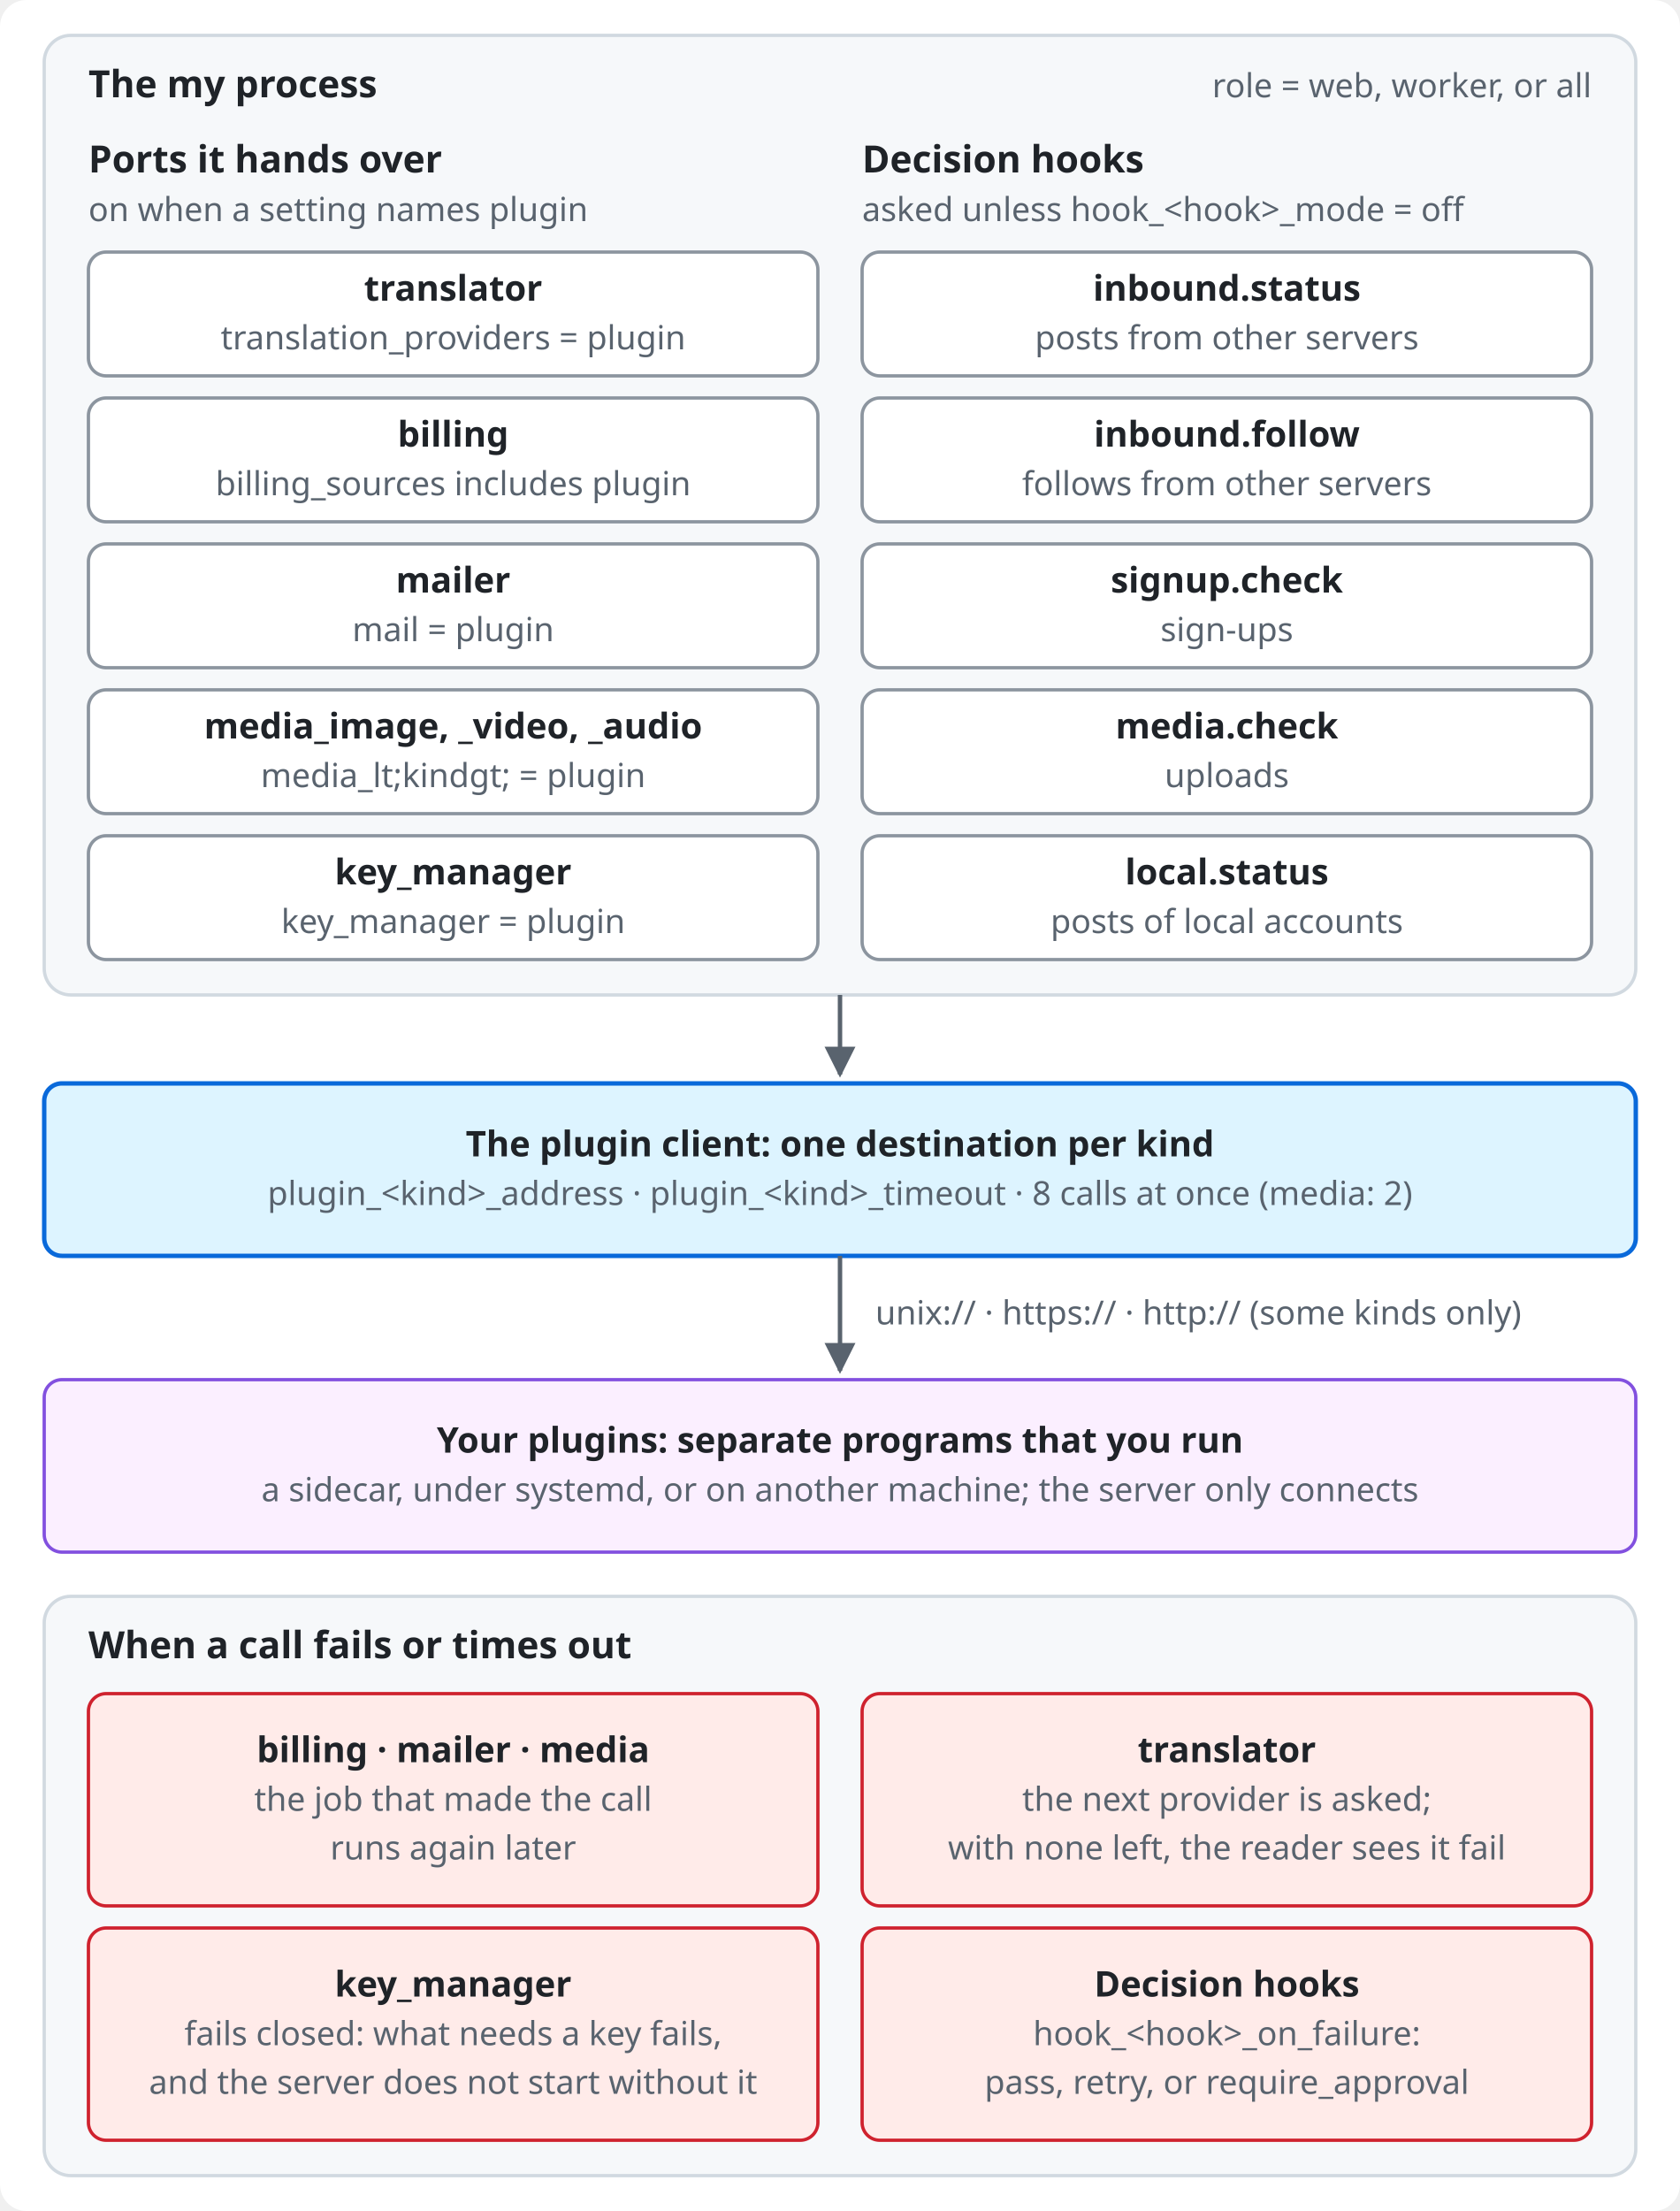
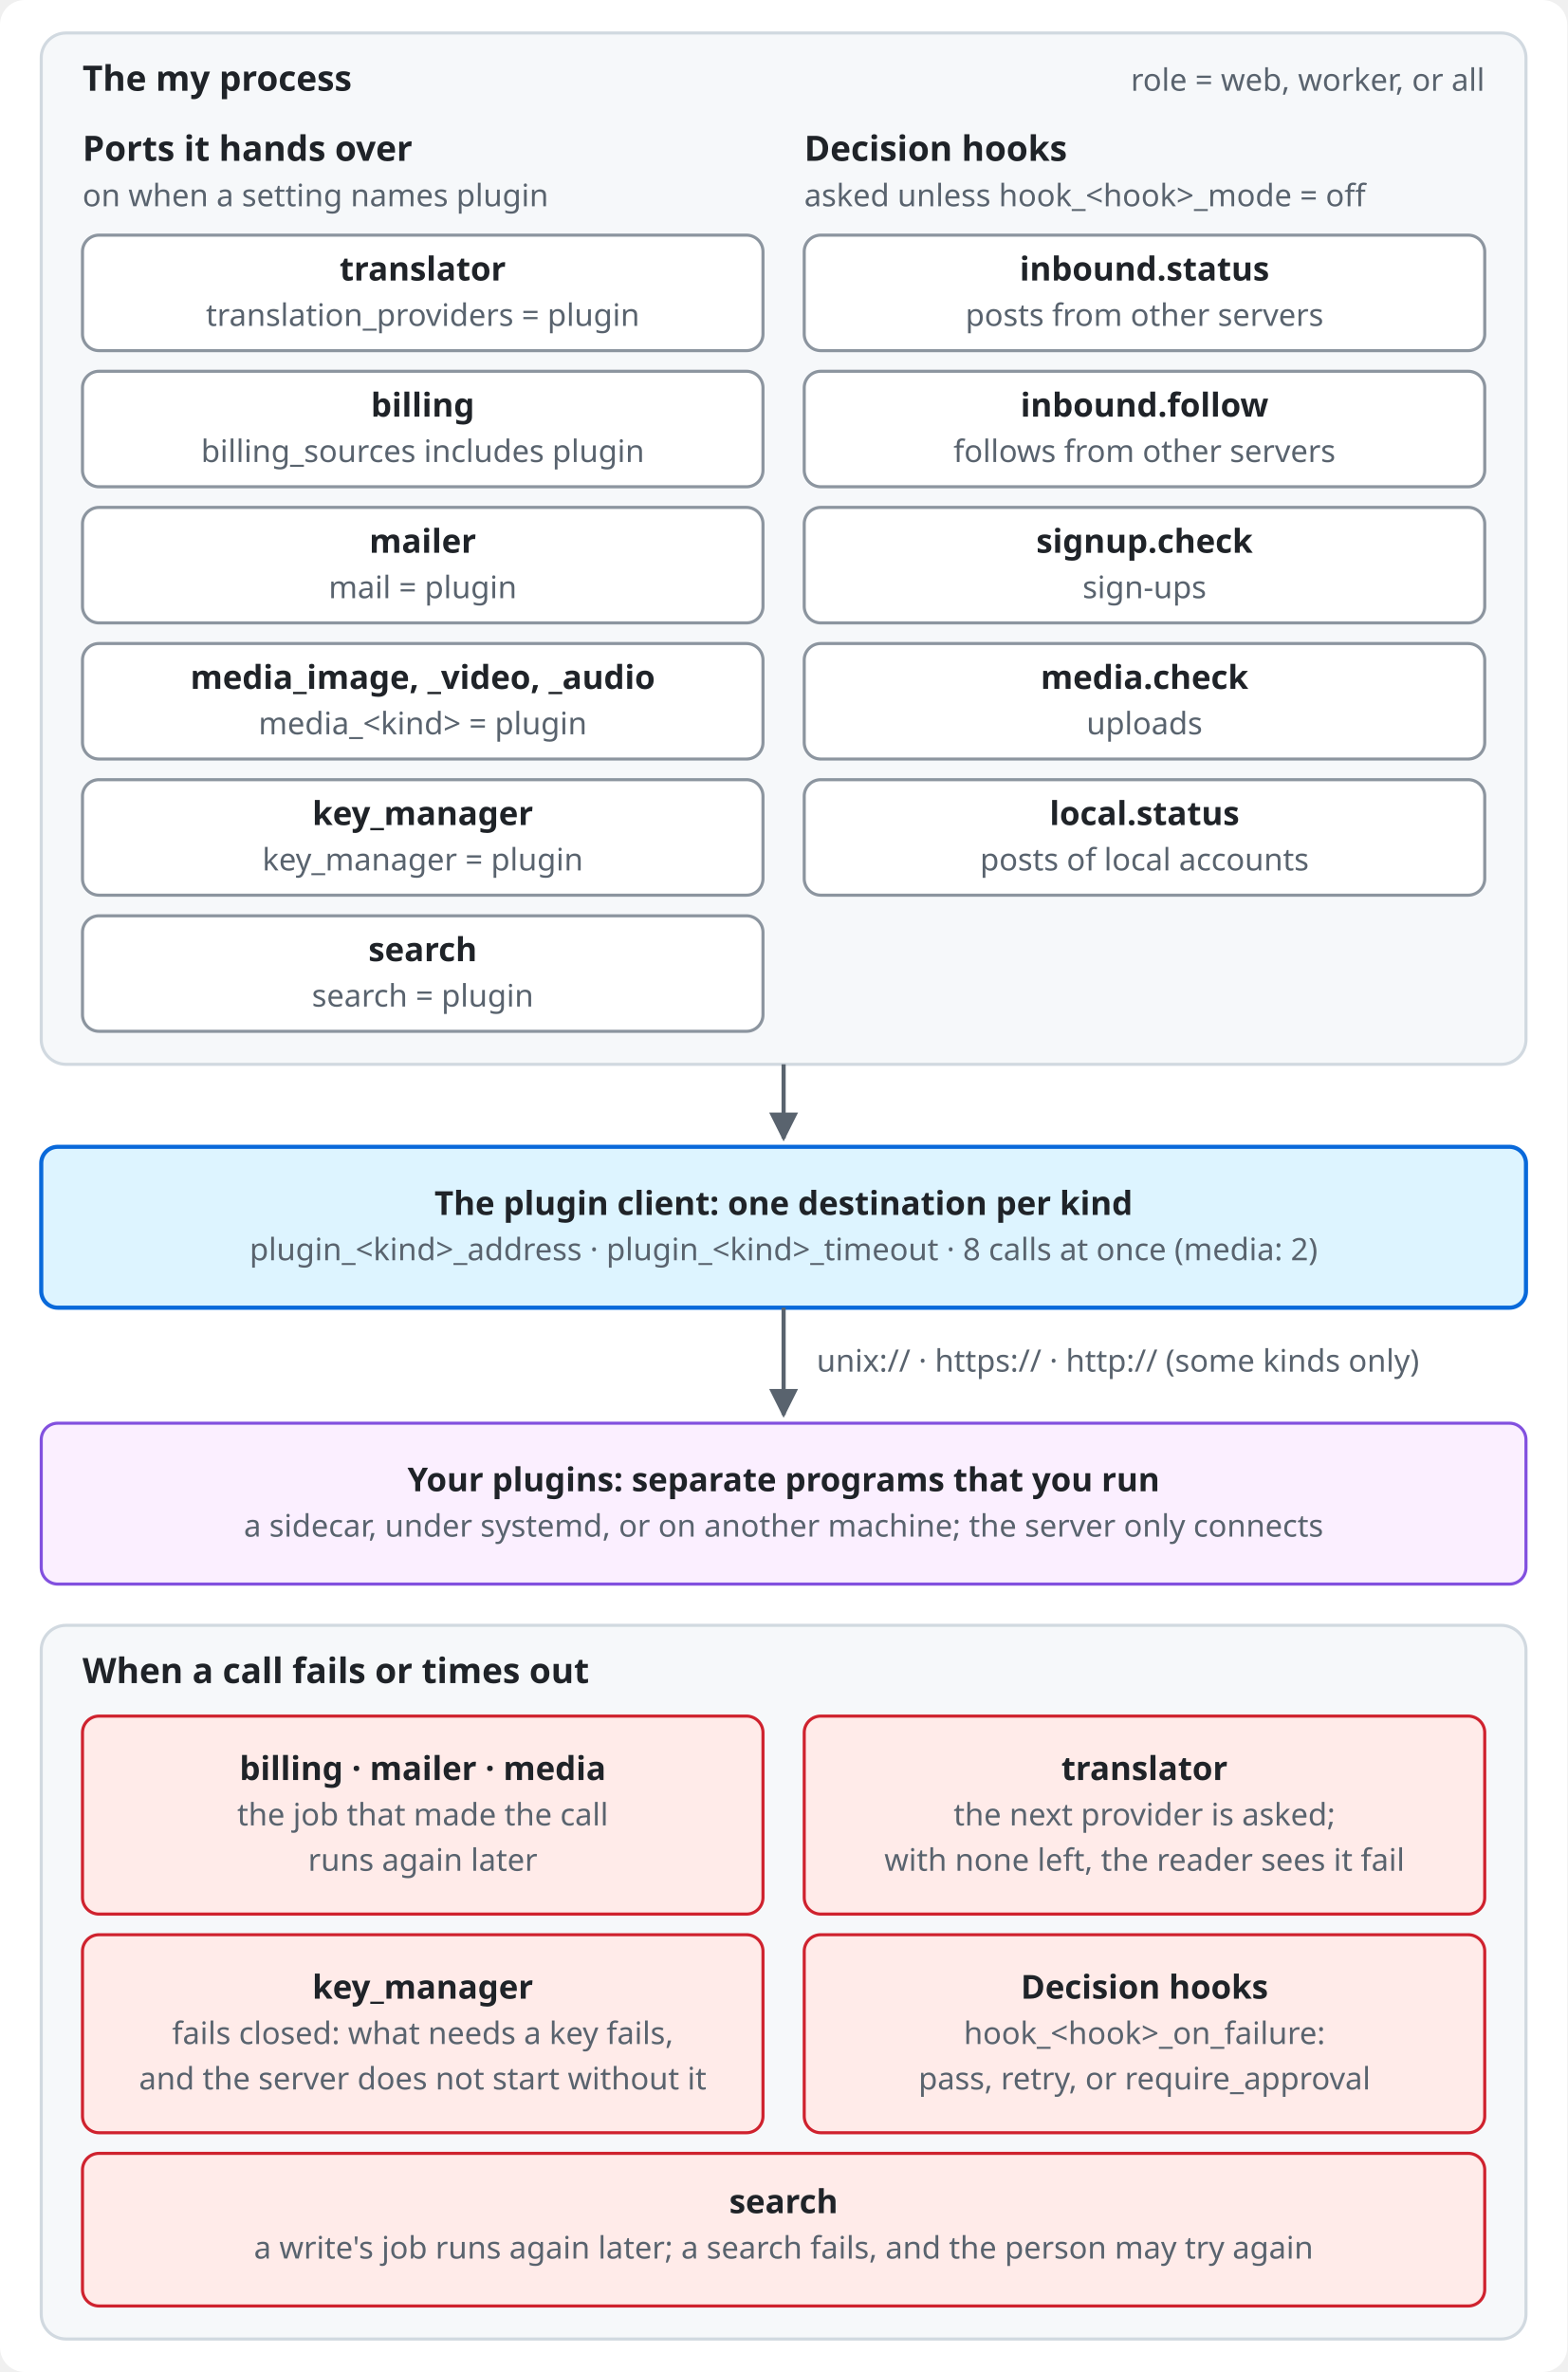
- <svg xmlns="http://www.w3.org/2000/svg" viewBox="0 0 760 1000" width="760" height="1000" role="img" aria-labelledby="title desc">
+ <svg xmlns="http://www.w3.org/2000/svg" viewBox="0 0 760 1150" width="760" height="1150" role="img" aria-labelledby="title desc">
  <style>
    svg { font-family: -apple-system, BlinkMacSystemFont, "Segoe UI", "Noto Sans", Helvetica, Arial, sans-serif; }
    .bg { fill: #ffffff; }
    .t { fill: #1f2328; font-size: 16px; }
    .b { font-weight: 600; }
    .m { fill: #59636e; font-size: 15px; }
    .h { fill: #1f2328; font-size: 17px; font-weight: 600; }
    .group { fill: #f6f8fa; stroke: #d1d9e0; stroke-width: 1.5; }
    .proc { fill: #ddf4ff; stroke: #0969da; stroke-width: 2; }
    .port { fill: #ffffff; stroke: #8c959f; stroke-width: 1.5; }
    .svc { fill: #fbefff; stroke: #8250df; stroke-width: 1.5; }
    .danger { fill: #ffebe9; stroke: #cf222e; stroke-width: 1.5; }
    .arrow { stroke: #59636e; stroke-width: 2; fill: none; }
    .head { fill: #59636e; }
    @media (prefers-color-scheme: dark) {
      .bg { fill: #0d1117; }
      .t, .h { fill: #e6edf3; }
      .m { fill: #9198a1; }
      .group { fill: #151b23; stroke: #3d444d; }
      .proc { fill: #0c2d6b; stroke: #4493f8; }
      .port { fill: #0d1117; stroke: #656c76; }
      .svc { fill: #2a1650; stroke: #ab7df8; }
      .danger { fill: #3c0d12; stroke: #f85149; }
      .arrow { stroke: #9198a1; }
      .head { fill: #9198a1; }
    }
  </style>
  <defs>
    <marker id="arrowhead" viewBox="0 0 10 10" refX="9" refY="5" markerWidth="7" markerHeight="7" orient="auto-start-reverse">
      <path class="head" d="M 0 0 L 10 5 L 0 10 z" />
    </marker>
  </defs>
-   <rect class="bg" x="0" y="0" width="760" height="1000" rx="12" />
-   <rect class="group" x="20" y="16" width="720" height="434" rx="12" />
+   <rect class="bg" x="0" y="0" width="760" height="1150" rx="12" />
+   <rect class="group" x="20" y="16" width="720" height="500" rx="12" />
  <text class="h" x="40" y="44" text-anchor="start">The my process</text>
  <text class="m" x="720" y="44" text-anchor="end">role = web, worker, or all</text>
  <text class="h" x="40" y="78" text-anchor="start">Ports it hands over</text>
  <text class="m" x="40" y="100" text-anchor="start">on when a setting names plugin</text>
  <text class="h" x="390" y="78" text-anchor="start">Decision hooks</text>
  <text class="m" x="390" y="100" text-anchor="start">asked unless hook_&lt;hook&gt;_mode = off</text>
  <rect class="port" x="40" y="114" width="330" height="56" rx="8" />
  <text class="t b" x="205" y="136" text-anchor="middle">translator</text>
  <text class="m" x="205" y="158" text-anchor="middle">translation_providers = plugin</text>
  <rect class="port" x="40" y="180" width="330" height="56" rx="8" />
  <text class="t b" x="205" y="202" text-anchor="middle">billing</text>
  <text class="m" x="205" y="224" text-anchor="middle">billing_sources includes plugin</text>
  <rect class="port" x="40" y="246" width="330" height="56" rx="8" />
  <text class="t b" x="205" y="268" text-anchor="middle">mailer</text>
  <text class="m" x="205" y="290" text-anchor="middle">mail = plugin</text>
  <rect class="port" x="40" y="312" width="330" height="56" rx="8" />
  <text class="t b" x="205" y="334" text-anchor="middle">media_image, _video, _audio</text>
-   <text class="m" x="205" y="356" text-anchor="middle">media_<text class="m" x="205" y="356" text-anchor="middle">media = plugin</text>lt;kind<text class="m" x="205" y="356" text-anchor="middle">media = plugin</text>gt; = plugin</text>
+   <text class="m" x="205" y="356" text-anchor="middle">media_&lt;kind&gt; = plugin</text>
  <rect class="port" x="40" y="378" width="330" height="56" rx="8" />
  <text class="t b" x="205" y="400" text-anchor="middle">key_manager</text>
  <text class="m" x="205" y="422" text-anchor="middle">key_manager = plugin</text>
  <rect class="port" x="390" y="114" width="330" height="56" rx="8" />
  <text class="t b" x="555" y="136" text-anchor="middle">inbound.status</text>
  <text class="m" x="555" y="158" text-anchor="middle">posts from other servers</text>
  <rect class="port" x="390" y="180" width="330" height="56" rx="8" />
  <text class="t b" x="555" y="202" text-anchor="middle">inbound.follow</text>
  <text class="m" x="555" y="224" text-anchor="middle">follows from other servers</text>
  <rect class="port" x="390" y="246" width="330" height="56" rx="8" />
  <text class="t b" x="555" y="268" text-anchor="middle">signup.check</text>
  <text class="m" x="555" y="290" text-anchor="middle">sign-ups</text>
  <rect class="port" x="390" y="312" width="330" height="56" rx="8" />
  <text class="t b" x="555" y="334" text-anchor="middle">media.check</text>
  <text class="m" x="555" y="356" text-anchor="middle">uploads</text>
  <rect class="port" x="390" y="378" width="330" height="56" rx="8" />
  <text class="t b" x="555" y="400" text-anchor="middle">local.status</text>
  <text class="m" x="555" y="422" text-anchor="middle">posts of local accounts</text>
-   <path class="arrow" d="M 380 450 L 380 486" marker-end="url(#arrowhead)" />
-   <rect class="proc" x="20" y="490" width="720" height="78" rx="8" />
-   <text class="t b" x="380" y="523" text-anchor="middle">The plugin client: one destination per kind</text>
-   <text class="m" x="380" y="545" text-anchor="middle">plugin_&lt;kind&gt;_address · plugin_&lt;kind&gt;_timeout · 8 calls at once (media: 2)</text>
-   <path class="arrow" d="M 380 568 L 380 620" marker-end="url(#arrowhead)" />
-   <text class="m" x="396" y="599" text-anchor="start">unix:// · https:// · http:// (some kinds only)</text>
-   <rect class="svc" x="20" y="624" width="720" height="78" rx="8" />
-   <text class="t b" x="380" y="657" text-anchor="middle">Your plugins: separate programs that you run</text>
-   <text class="m" x="380" y="679" text-anchor="middle">a sidecar, under systemd, or on another machine; the server only connects</text>
-   <rect class="group" x="20" y="722" width="720" height="262" rx="12" />
-   <text class="h" x="40" y="750" text-anchor="start">When a call fails or times out</text>
-   <rect class="danger" x="40" y="766" width="330" height="96" rx="8" />
-   <text class="t b" x="205" y="797" text-anchor="middle">billing · mailer · media</text>
-   <text class="m" x="205" y="819" text-anchor="middle">the job that made the call</text>
-   <text class="m" x="205" y="841" text-anchor="middle">runs again later</text>
-   <rect class="danger" x="390" y="766" width="330" height="96" rx="8" />
-   <text class="t b" x="555" y="797" text-anchor="middle">translator</text>
-   <text class="m" x="555" y="819" text-anchor="middle">the next provider is asked;</text>
-   <text class="m" x="555" y="841" text-anchor="middle">with none left, the reader sees it fail</text>
-   <rect class="danger" x="40" y="872" width="330" height="96" rx="8" />
-   <text class="t b" x="205" y="903" text-anchor="middle">key_manager</text>
-   <text class="m" x="205" y="925" text-anchor="middle">fails closed: what needs a key fails,</text>
-   <text class="m" x="205" y="947" text-anchor="middle">and the server does not start without it</text>
-   <rect class="danger" x="390" y="872" width="330" height="96" rx="8" />
-   <text class="t b" x="555" y="903" text-anchor="middle">Decision hooks</text>
-   <text class="m" x="555" y="925" text-anchor="middle">hook_&lt;hook&gt;_on_failure:</text>
-   <text class="m" x="555" y="947" text-anchor="middle">pass, retry, or require_approval</text>
+   <rect class="port" x="40" y="444" width="330" height="56" rx="8" />
+   <text class="t b" x="205" y="466" text-anchor="middle">search</text>
+   <text class="m" x="205" y="488" text-anchor="middle">search = plugin</text>
+   <path class="arrow" d="M 380 516 L 380 552" marker-end="url(#arrowhead)" />
+   <rect class="proc" x="20" y="556" width="720" height="78" rx="8" />
+   <text class="t b" x="380" y="589" text-anchor="middle">The plugin client: one destination per kind</text>
+   <text class="m" x="380" y="611" text-anchor="middle">plugin_&lt;kind&gt;_address · plugin_&lt;kind&gt;_timeout · 8 calls at once (media: 2)</text>
+   <path class="arrow" d="M 380 634 L 380 686" marker-end="url(#arrowhead)" />
+   <text class="m" x="396" y="665" text-anchor="start">unix:// · https:// · http:// (some kinds only)</text>
+   <rect class="svc" x="20" y="690" width="720" height="78" rx="8" />
+   <text class="t b" x="380" y="723" text-anchor="middle">Your plugins: separate programs that you run</text>
+   <text class="m" x="380" y="745" text-anchor="middle">a sidecar, under systemd, or on another machine; the server only connects</text>
+   <rect class="group" x="20" y="788" width="720" height="346" rx="12" />
+   <text class="h" x="40" y="816" text-anchor="start">When a call fails or times out</text>
+   <rect class="danger" x="40" y="832" width="330" height="96" rx="8" />
+   <text class="t b" x="205" y="863" text-anchor="middle">billing · mailer · media</text>
+   <text class="m" x="205" y="885" text-anchor="middle">the job that made the call</text>
+   <text class="m" x="205" y="907" text-anchor="middle">runs again later</text>
+   <rect class="danger" x="390" y="832" width="330" height="96" rx="8" />
+   <text class="t b" x="555" y="863" text-anchor="middle">translator</text>
+   <text class="m" x="555" y="885" text-anchor="middle">the next provider is asked;</text>
+   <text class="m" x="555" y="907" text-anchor="middle">with none left, the reader sees it fail</text>
+   <rect class="danger" x="40" y="938" width="330" height="96" rx="8" />
+   <text class="t b" x="205" y="969" text-anchor="middle">key_manager</text>
+   <text class="m" x="205" y="991" text-anchor="middle">fails closed: what needs a key fails,</text>
+   <text class="m" x="205" y="1013" text-anchor="middle">and the server does not start without it</text>
+   <rect class="danger" x="390" y="938" width="330" height="96" rx="8" />
+   <text class="t b" x="555" y="969" text-anchor="middle">Decision hooks</text>
+   <text class="m" x="555" y="991" text-anchor="middle">hook_&lt;hook&gt;_on_failure:</text>
+   <text class="m" x="555" y="1013" text-anchor="middle">pass, retry, or require_approval</text>
+   <rect class="danger" x="40" y="1044" width="680" height="74" rx="8" />
+   <text class="t b" x="380" y="1073" text-anchor="middle">search</text>
+   <text class="m" x="380" y="1095" text-anchor="middle">a write's job runs again later; a search fails, and the person may try again</text>
</svg>
